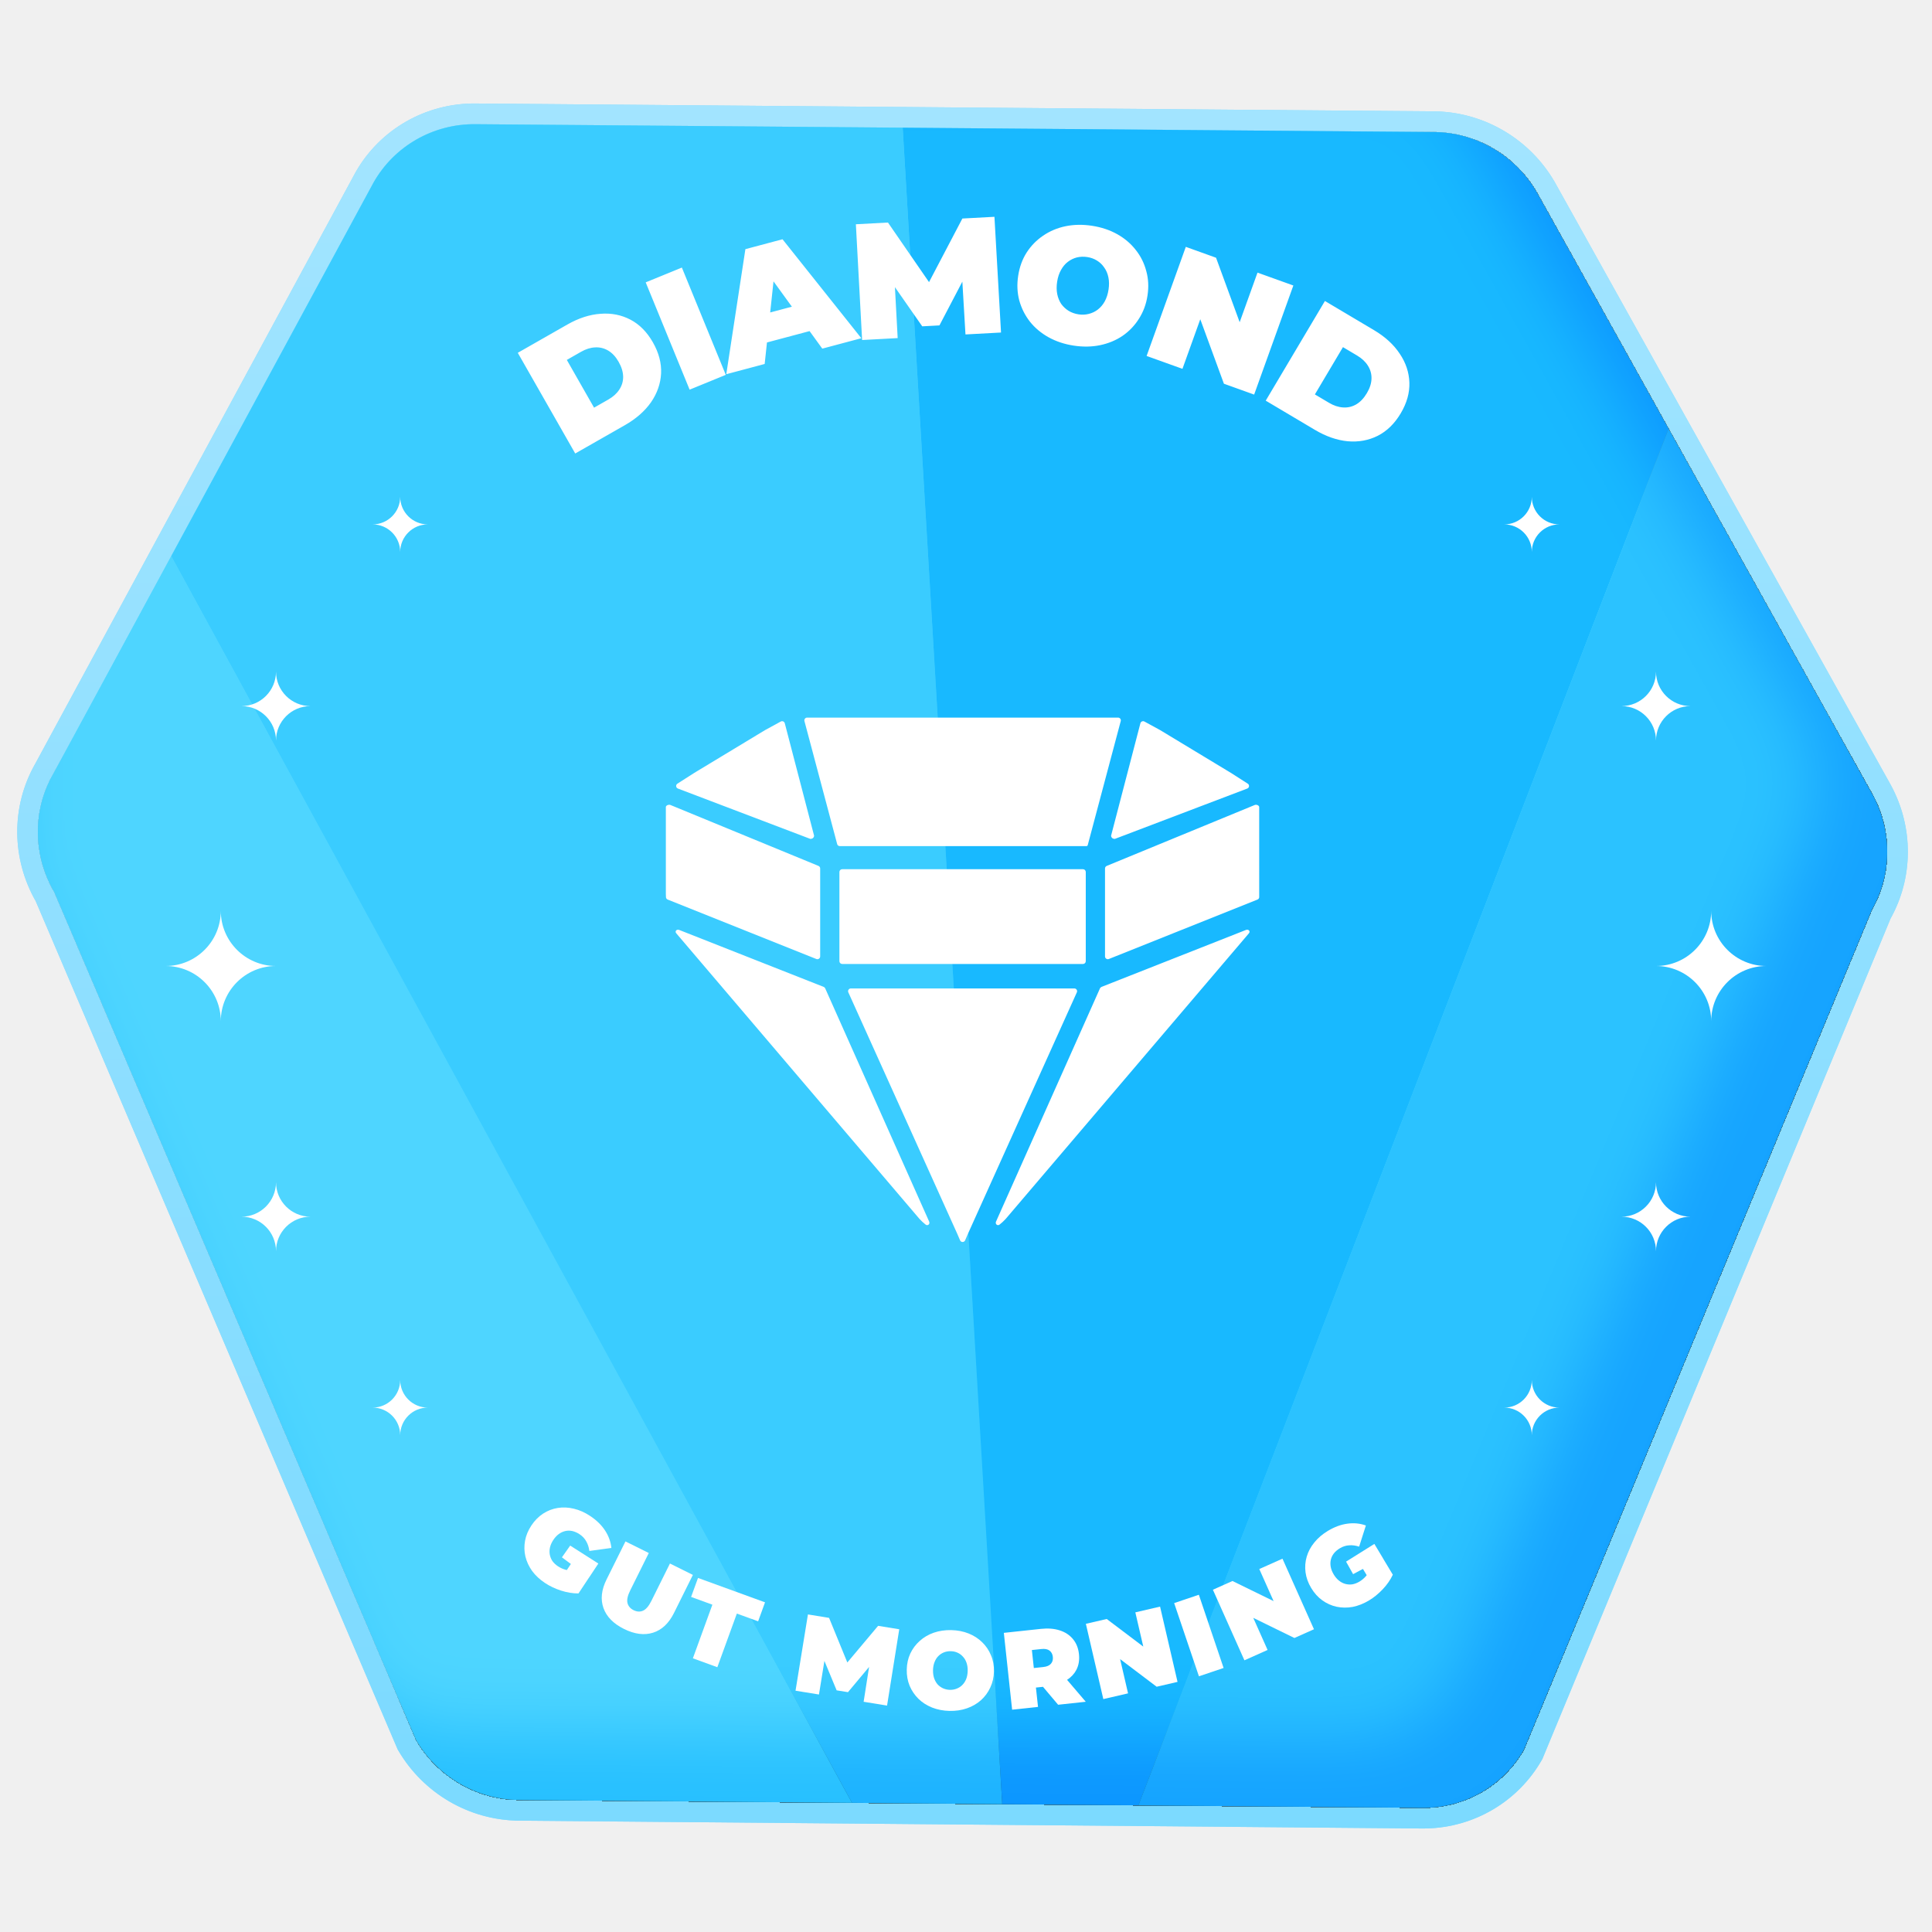
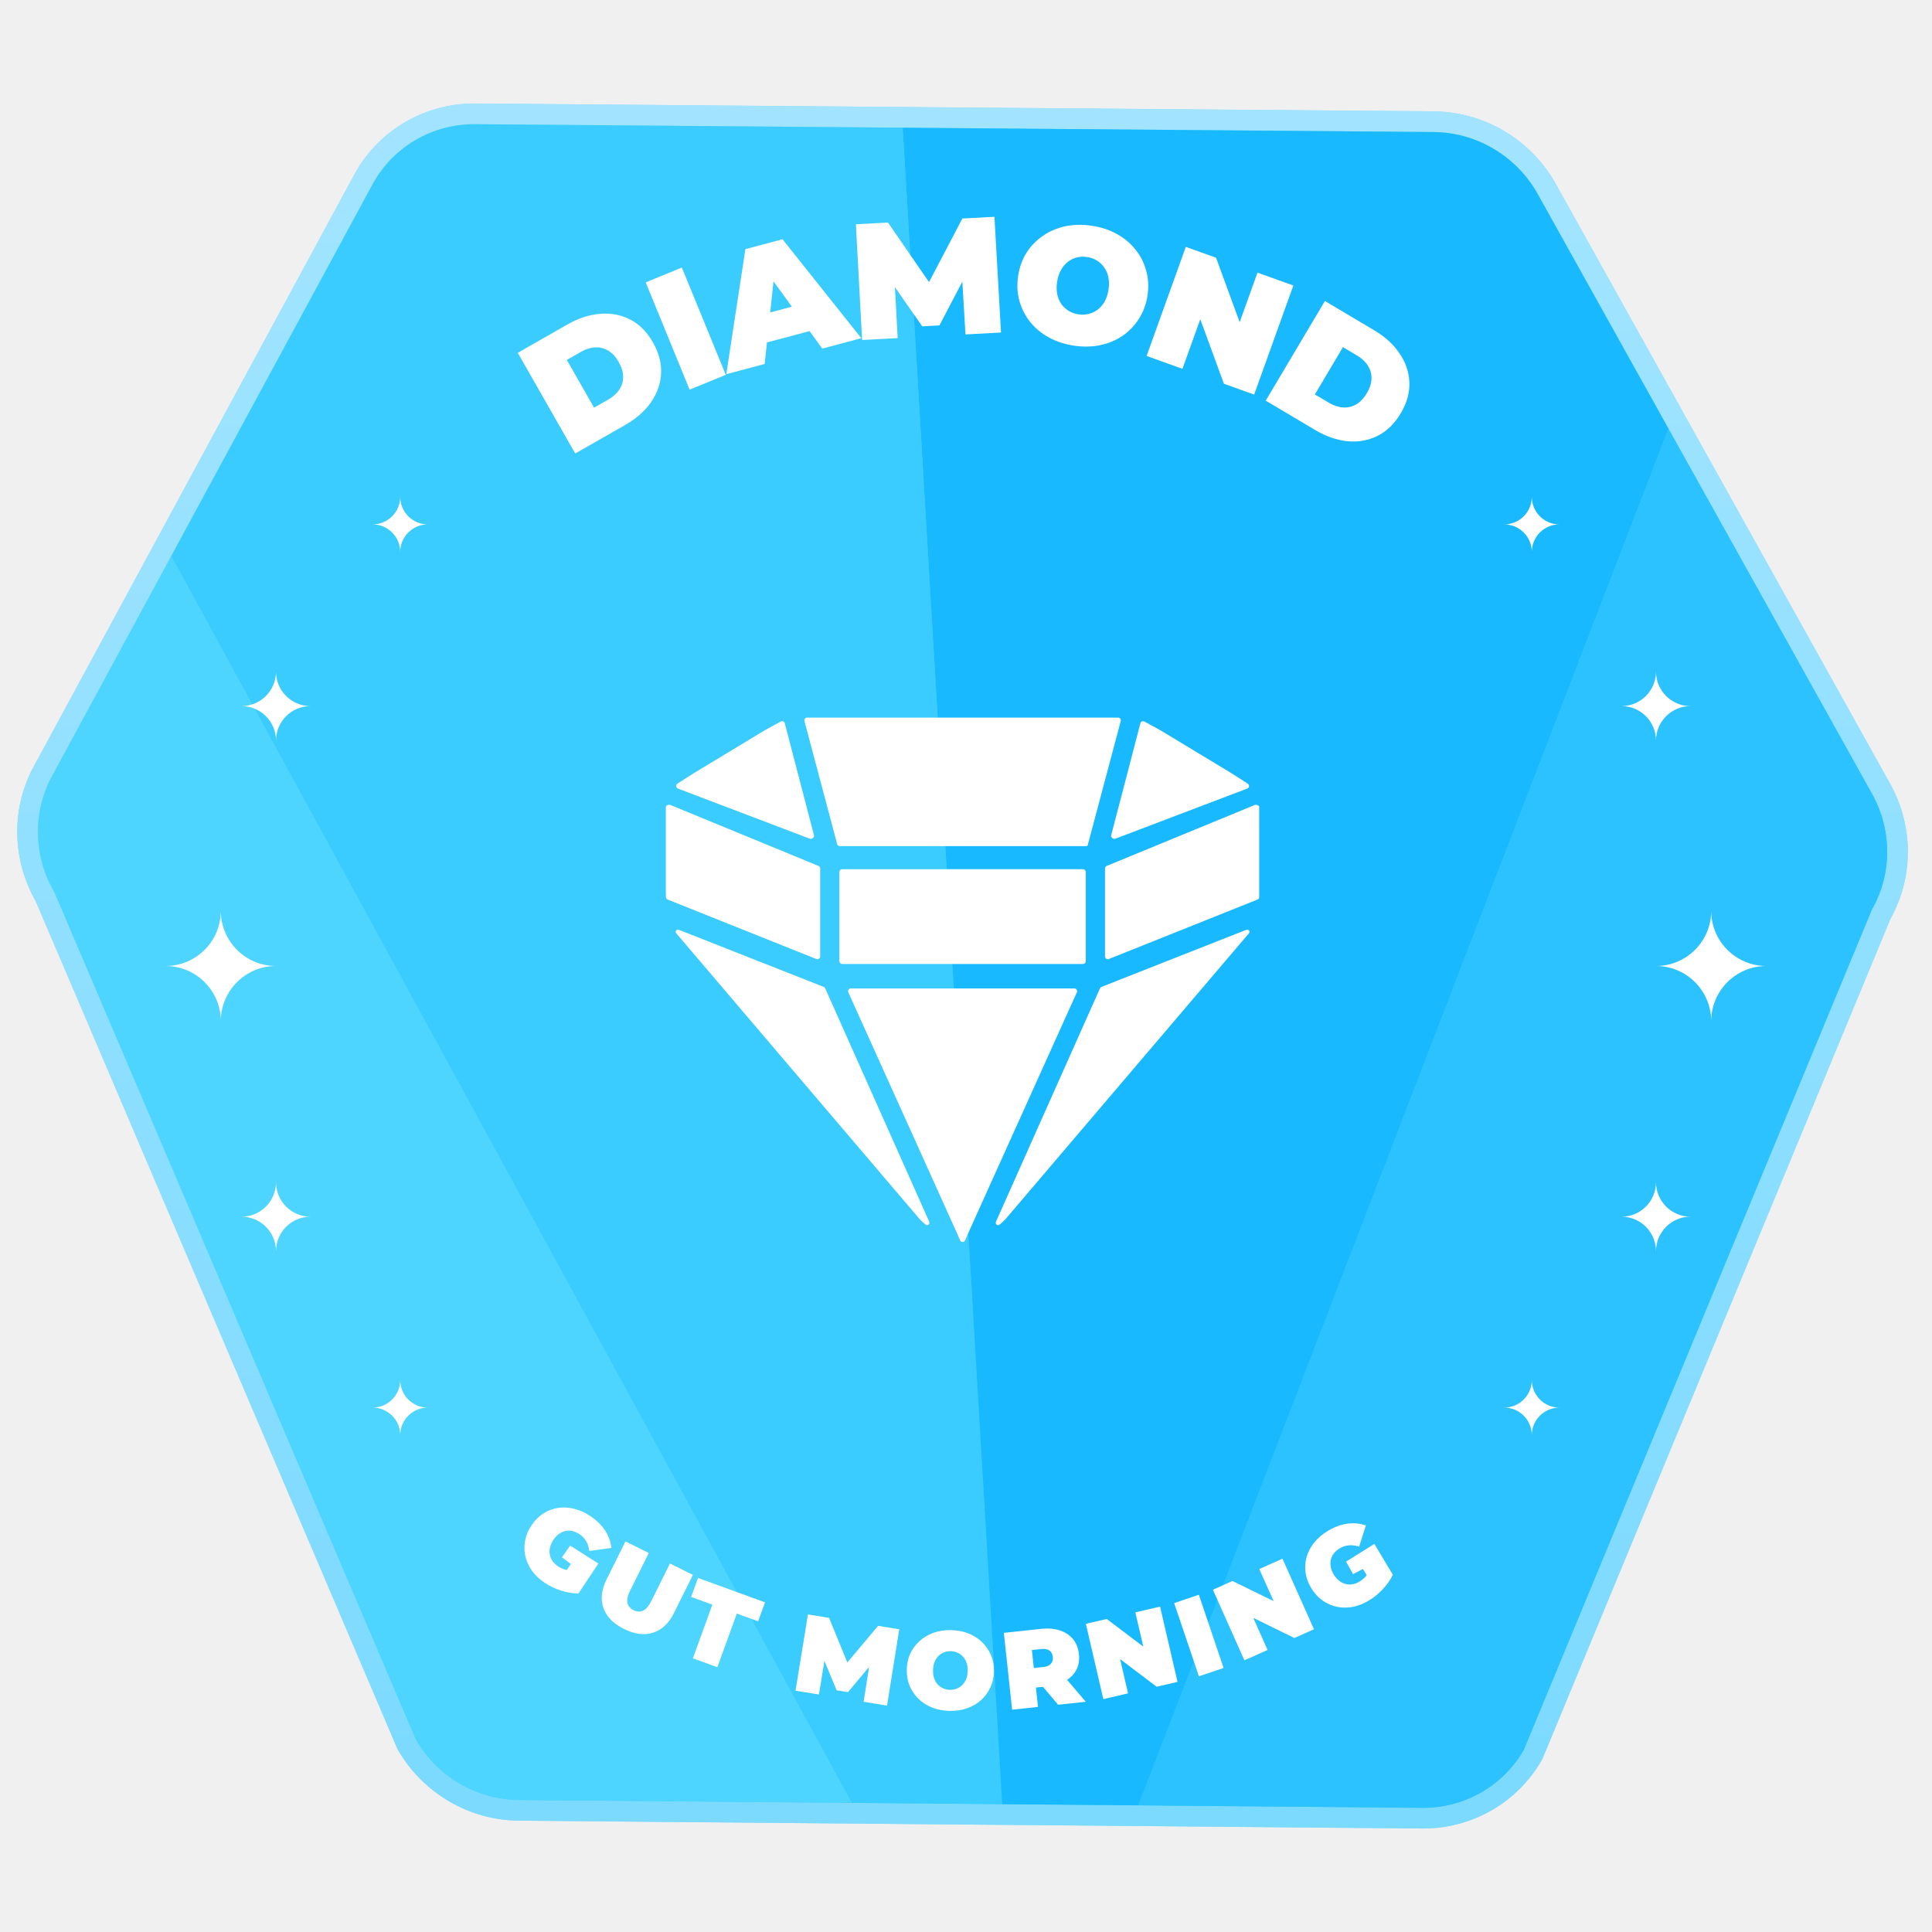
<svg xmlns="http://www.w3.org/2000/svg" width="140" height="140" viewBox="0 0 140 140" fill="none">
  <path d="M103.898 8.819H103.899C107.12 8.849 110.114 10.538 111.83 13.268L111.992 13.535L111.996 13.541L112 13.548L136.211 56.983L136.363 57.256C137.888 60.074 137.882 63.464 136.321 66.234L111.113 127.079L111.096 127.123L111.072 127.165C109.483 129.945 106.558 131.67 103.353 131.747L103.042 131.75L37.602 131.182L37.601 131.181C34.276 131.15 31.193 129.351 29.508 126.465L29.484 126.425L29.466 126.381L3.263 64.971C1.603 62.092 1.575 58.569 3.206 55.715L26.42 12.851L26.428 12.835C28.068 9.965 31.132 8.219 34.458 8.25L103.898 8.819Z" fill="url(#paint0_linear_2512_2384)" />
  <path d="M103.898 8.819H103.899C107.12 8.849 110.114 10.538 111.83 13.268L111.992 13.535L111.996 13.541L112 13.548L136.211 56.983L136.363 57.256C137.888 60.074 137.882 63.464 136.321 66.234L111.113 127.079L111.096 127.123L111.072 127.165C109.483 129.945 106.558 131.67 103.353 131.747L103.042 131.75L37.602 131.182L37.601 131.181C34.276 131.15 31.193 129.351 29.508 126.465L29.484 126.425L29.466 126.381L3.263 64.971C1.603 62.092 1.575 58.569 3.206 55.715L26.42 12.851L26.428 12.835C28.068 9.965 31.132 8.219 34.458 8.25L103.898 8.819Z" stroke="#50CDFF" stroke-width="1.5" />
  <path d="M103.898 8.819H103.899C107.12 8.849 110.114 10.538 111.83 13.268L111.992 13.535L111.996 13.541L112 13.548L136.211 56.983L136.363 57.256C137.888 60.074 137.882 63.464 136.321 66.234L111.113 127.079L111.096 127.123L111.072 127.165C109.483 129.945 106.558 131.67 103.353 131.747L103.042 131.75L37.602 131.182L37.601 131.181C34.276 131.15 31.193 129.351 29.508 126.465L29.484 126.425L29.466 126.381L3.263 64.971C1.603 62.092 1.575 58.569 3.206 55.715L26.42 12.851L26.428 12.835C28.068 9.965 31.132 8.219 34.458 8.25L103.898 8.819Z" stroke="url(#paint1_linear_2512_2384)" stroke-opacity="0.6" stroke-width="1.5" />
-   <g filter="url(#filter0_i_2512_2384)">
-     <mask id="mask0_2512_2384" style="mask-type:alpha" maskUnits="userSpaceOnUse" x="2" y="9" width="135" height="122">
-       <path d="M27.079 13.208C28.583 10.576 31.394 8.972 34.451 9L103.892 9.569C106.95 9.597 109.791 11.253 111.344 13.913L135.563 57.361C137.117 60.021 137.147 63.281 135.643 65.913L110.421 126.792C108.917 129.424 106.106 131.028 103.049 131L37.608 130.431C34.55 130.403 31.709 128.747 30.155 126.087L3.937 64.639C2.383 61.979 2.353 58.719 3.857 56.087L27.079 13.208Z" fill="url(#paint2_linear_2512_2384)" />
-     </mask>
-     <g mask="url(#mask0_2512_2384)">
-       <path d="M73.948 153L-18.25 -15.846L-14.501 153H73.948Z" fill="#4ED5FF" />
-       <path d="M73.948 153L-18.25 -15.845L60.764 -69L73.948 153Z" fill="#3ACCFF" />
-       <path d="M73.949 153L139.203 -16.42L60.764 -69L73.949 153Z" fill="#18B9FF" />
-       <path d="M73.948 153L139.203 -16.42L143.8 153H73.948Z" fill="#2BC2FF" />
-     </g>
+   <mask id="mask0_2512_2384" style="mask-type:alpha" maskUnits="userSpaceOnUse" x="2" y="9" width="135" height="122">
+     <path d="M27.079 13.208C28.583 10.576 31.394 8.972 34.451 9L103.892 9.569C106.95 9.597 109.791 11.253 111.344 13.913L135.563 57.361C137.117 60.021 137.147 63.281 135.643 65.913L110.421 126.792C108.917 129.424 106.106 131.028 103.049 131L37.608 130.431C34.55 130.403 31.709 128.747 30.155 126.087L3.937 64.639C2.383 61.979 2.353 58.719 3.857 56.087L27.079 13.208Z" fill="url(#paint2_linear_2512_2384)" />
+   </mask>
+   <g mask="url(#mask0_2512_2384)">
+     <path d="M73.948 153L-18.25 -15.846L-14.501 153H73.948Z" fill="#4ED5FF" />
+     <path d="M73.948 153L-18.25 -15.845L60.764 -69L73.948 153Z" fill="#3ACCFF" />
+     <path d="M73.949 153L139.203 -16.42L60.764 -69L73.949 153Z" fill="#18B9FF" />
+     <path d="M73.948 153L139.203 -16.42L143.8 153H73.948Z" fill="#2BC2FF" />
  </g>
  <path d="M77.849 71.626C77.994 71.626 78.093 71.774 78.034 71.906L70.149 89.386L69.936 89.88C69.901 89.96 69.827 89.999 69.753 90C69.679 89.999 69.605 89.96 69.571 89.88L69.358 89.386L61.472 71.906C61.414 71.774 61.512 71.626 61.657 71.626H77.849ZM49.205 67.382L59.687 71.514C59.736 71.533 59.776 71.572 59.797 71.62L67.332 88.524C67.409 88.7 67.225 88.857 67.073 88.738C66.918 88.616 66.77 88.48 66.632 88.33L49.01 67.637C48.883 67.499 49.01 67.324 49.205 67.382ZM90.301 67.382C90.496 67.324 90.623 67.498 90.496 67.637L72.874 88.33C72.736 88.48 72.588 88.616 72.433 88.738C72.282 88.857 72.098 88.7 72.174 88.524L79.709 71.62C79.71 71.617 79.715 71.578 79.82 71.514L90.301 67.382ZM78.478 62.986C78.589 62.987 78.679 63.076 78.679 63.187V69.653C78.679 69.763 78.589 69.853 78.478 69.853H61.029C60.917 69.853 60.828 69.763 60.827 69.653V63.187C60.827 63.076 60.917 62.987 61.029 62.986H78.478ZM48.25 58.469C48.273 58.35 48.469 58.286 48.582 58.332L59.307 62.746C59.383 62.777 59.433 62.85 59.433 62.932V69.308C59.432 69.448 59.288 69.545 59.156 69.493L48.383 65.186C48.313 65.158 48.264 65.093 48.259 65.019C48.254 64.939 48.25 64.859 48.25 64.779V58.469ZM90.924 58.332C91.037 58.286 91.223 58.35 91.246 58.469L91.247 65.019C91.242 65.093 91.193 65.158 91.123 65.186L80.351 69.493C80.219 69.545 80.074 69.448 80.073 69.308V62.932C80.073 62.85 80.124 62.777 80.2 62.746L90.924 58.332ZM81.019 52C81.15 52 81.246 52.123 81.214 52.249L78.842 61.163C78.808 61.313 78.803 61.313 78.646 61.313H60.861C60.861 61.313 60.695 61.313 60.664 61.163L58.292 52.249C58.26 52.123 58.356 52 58.487 52H81.019ZM56.577 52.285C56.693 52.222 56.837 52.285 56.869 52.412L58.992 60.556C58.992 60.558 58.99 60.789 58.719 60.789L49.12 57.14C48.97 57.078 48.952 56.875 49.088 56.787L50.32 56L55.442 52.905C56.053 52.571 56.391 52.387 56.577 52.285ZM82.637 52.412C82.669 52.285 82.814 52.222 82.93 52.285C83.116 52.387 83.455 52.571 84.066 52.905L89.187 56L90.418 56.787C90.555 56.875 90.536 57.078 90.386 57.14L80.787 60.789C80.516 60.789 80.514 60.558 80.514 60.556L82.637 52.412Z" fill="white" />
  <path d="M41.683 32.862L37.52 25.566L41.116 23.515C41.929 23.051 42.73 22.792 43.519 22.738C44.304 22.677 45.025 22.819 45.681 23.162C46.338 23.506 46.88 24.053 47.309 24.804C47.741 25.561 47.94 26.313 47.905 27.061C47.867 27.801 47.624 28.497 47.176 29.148C46.724 29.793 46.092 30.347 45.279 30.811L41.683 32.862ZM43.048 29.541L44.08 28.953C44.428 28.754 44.692 28.516 44.874 28.237C45.063 27.955 45.157 27.643 45.156 27.303C45.151 26.955 45.042 26.594 44.828 26.219C44.618 25.851 44.366 25.58 44.074 25.406C43.781 25.232 43.465 25.154 43.126 25.173C42.793 25.188 42.453 25.294 42.106 25.492L41.074 26.081L43.048 29.541ZM49.972 28.236L46.79 20.461L49.411 19.389L52.593 27.163L49.972 28.236ZM52.629 27.117L54.014 18.055L56.704 17.338L62.415 24.509L59.586 25.263L55.149 19.143L56.215 18.859L55.411 26.375L52.629 27.117ZM54.362 25.14L54.532 22.983L58.266 21.988L59.487 23.774L54.362 25.14ZM62.472 24.639L62.02 16.251L64.345 16.126L67.995 21.421L66.773 21.487L69.737 15.835L72.061 15.71L72.538 24.096L69.962 24.235L69.695 19.731L70.102 19.709L68.075 23.58L66.829 23.647L64.302 20.022L64.806 19.995L65.049 24.5L62.472 24.639ZM77.8 25.044C77.128 24.941 76.52 24.738 75.975 24.436C75.439 24.135 74.99 23.759 74.631 23.307C74.272 22.847 74.015 22.334 73.859 21.768C73.711 21.203 73.685 20.608 73.781 19.984C73.878 19.351 74.081 18.791 74.391 18.305C74.709 17.811 75.108 17.403 75.586 17.08C76.066 16.749 76.607 16.52 77.209 16.394C77.819 16.269 78.46 16.258 79.132 16.361C79.812 16.466 80.421 16.668 80.957 16.969C81.494 17.27 81.941 17.65 82.3 18.11C82.659 18.562 82.913 19.07 83.061 19.635C83.219 20.194 83.249 20.789 83.151 21.422C83.056 22.046 82.848 22.605 82.53 23.099C82.219 23.593 81.824 24.006 81.344 24.337C80.866 24.66 80.325 24.885 79.723 25.011C79.121 25.137 78.48 25.148 77.8 25.044ZM78.148 22.778C78.409 22.818 78.657 22.808 78.893 22.747C79.137 22.687 79.355 22.583 79.548 22.435C79.75 22.28 79.918 22.083 80.052 21.844C80.186 21.598 80.279 21.313 80.329 20.988C80.378 20.664 80.375 20.368 80.319 20.101C80.264 19.825 80.163 19.587 80.016 19.386C79.878 19.179 79.701 19.01 79.487 18.88C79.28 18.751 79.046 18.667 78.785 18.627C78.524 18.587 78.271 18.597 78.028 18.656C77.792 18.717 77.573 18.825 77.371 18.981C77.178 19.129 77.014 19.326 76.879 19.573C76.746 19.811 76.654 20.093 76.604 20.417C76.554 20.741 76.557 21.041 76.612 21.317C76.668 21.584 76.765 21.822 76.903 22.029C77.05 22.23 77.227 22.394 77.434 22.523C77.649 22.653 77.887 22.738 78.148 22.778ZM83.088 25.794L85.928 17.888L88.119 18.676L90.411 24.931L89.394 24.566L91.123 19.755L93.721 20.688L90.88 28.593L88.689 27.806L86.397 21.551L87.414 21.916L85.685 26.727L83.088 25.794ZM91.719 29.033L96.009 21.811L99.568 23.925C100.373 24.403 100.994 24.971 101.43 25.631C101.871 26.283 102.104 26.98 102.129 27.721C102.154 28.461 101.946 29.203 101.505 29.946C101.06 30.696 100.504 31.24 99.837 31.579C99.175 31.912 98.45 32.044 97.662 31.976C96.878 31.901 96.084 31.625 95.279 31.147L91.719 29.033ZM95.282 28.581L96.303 29.187C96.647 29.392 96.985 29.504 97.317 29.524C97.656 29.549 97.974 29.477 98.269 29.308C98.569 29.133 98.829 28.859 99.049 28.488C99.266 28.123 99.378 27.771 99.384 27.43C99.391 27.09 99.302 26.777 99.119 26.491C98.942 26.209 98.681 25.966 98.338 25.762L97.316 25.155L95.282 28.581Z" fill="white" />
  <path d="M31 102C29.895 102 29 102.895 29 104C29 102.895 28.105 102 27 102C28.105 102 29 101.105 29 100C29 101.105 29.895 102 31 102Z" fill="white" />
  <path d="M22.5 88.166C21.119 88.166 20 89.285 20 90.666C20 89.285 18.881 88.166 17.5 88.166C18.881 88.166 20 87.047 20 85.666C20 87.047 21.119 88.166 22.5 88.166Z" fill="white" />
  <path d="M31 38C29.895 38 29 37.105 29 36C29 37.105 28.104 38 27 38C28.104 38 29 38.895 29 40C29 38.895 29.895 38 31 38Z" fill="white" />
  <path d="M22.5 51.166C21.119 51.166 20 50.047 20 48.666C20 50.047 18.881 51.166 17.5 51.166C18.881 51.166 20 52.285 20 53.666C20 52.285 21.119 51.166 22.5 51.166Z" fill="white" />
  <path d="M20 70C17.791 70 16 68.209 16 66C16 68.209 14.209 70 12 70C14.209 70 16 71.791 16 74C16 71.791 17.791 70 20 70Z" fill="white" />
  <path d="M109 102C110.105 102 111 102.895 111 104C111 102.895 111.895 102 113 102C111.895 102 111 101.105 111 100C111 101.105 110.105 102 109 102Z" fill="white" />
  <path d="M117.5 88.166C118.881 88.166 120 89.285 120 90.666C120 89.285 121.119 88.166 122.5 88.166C121.119 88.166 120 87.047 120 85.666C120 87.047 118.881 88.166 117.5 88.166Z" fill="white" />
  <path d="M109 38C110.105 38 111 37.105 111 36C111 37.105 111.895 38 113 38C111.895 38 111 38.895 111 40C111 38.895 110.105 38 109 38Z" fill="white" />
  <path d="M117.5 51.166C118.881 51.166 120 50.047 120 48.666C120 50.047 121.119 51.166 122.5 51.166C121.119 51.166 120 52.285 120 53.666C120 52.285 118.881 51.166 117.5 51.166Z" fill="white" />
  <path d="M120 70C122.209 70 124 68.209 124 66C124 68.209 125.791 70 128 70C125.791 70 124 71.791 124 74C124 71.791 122.209 70 120 70Z" fill="white" />
  <path fill-rule="evenodd" clip-rule="evenodd" d="M68.93 118.124C69.388 118.134 69.808 118.215 70.188 118.368C70.569 118.52 70.898 118.733 71.175 119.005C71.451 119.273 71.664 119.587 71.81 119.948C71.963 120.303 72.034 120.694 72.025 121.12C72.016 121.541 71.928 121.929 71.761 122.283C71.598 122.636 71.372 122.944 71.084 123.204C70.796 123.459 70.458 123.655 70.071 123.79C69.684 123.926 69.261 123.989 68.803 123.979C68.35 123.969 67.93 123.888 67.544 123.736C67.163 123.583 66.834 123.373 66.558 123.106C66.281 122.833 66.066 122.516 65.914 122.156C65.767 121.795 65.698 121.404 65.707 120.983C65.716 120.557 65.802 120.169 65.964 119.821C66.131 119.467 66.36 119.162 66.648 118.907C66.937 118.646 67.274 118.448 67.661 118.313C68.053 118.177 68.476 118.115 68.93 118.124ZM68.896 119.652C68.721 119.648 68.554 119.677 68.398 119.738C68.248 119.798 68.113 119.888 67.993 120.008C67.879 120.123 67.787 120.268 67.72 120.443C67.652 120.612 67.615 120.806 67.61 121.025C67.606 121.243 67.633 121.441 67.693 121.619C67.754 121.79 67.839 121.939 67.948 122.064C68.063 122.183 68.194 122.277 68.342 122.344C68.495 122.411 68.66 122.448 68.836 122.452C69.012 122.455 69.175 122.426 69.326 122.366C69.482 122.305 69.617 122.218 69.731 122.103C69.851 121.983 69.946 121.837 70.014 121.668C70.081 121.494 70.117 121.297 70.122 121.078C70.127 120.86 70.099 120.664 70.039 120.493C69.979 120.315 69.891 120.167 69.776 120.047C69.667 119.922 69.536 119.826 69.383 119.758C69.235 119.691 69.072 119.656 68.896 119.652Z" fill="white" />
  <path fill-rule="evenodd" clip-rule="evenodd" d="M75.423 118.035C75.942 117.979 76.399 118.015 76.794 118.144C77.194 118.272 77.515 118.485 77.756 118.781C77.996 119.071 78.139 119.431 78.185 119.861C78.232 120.29 78.169 120.672 77.996 121.007C77.845 121.295 77.62 121.535 77.324 121.728L78.679 123.316L76.675 123.532L75.579 122.233L75.067 122.287L75.219 123.689L73.342 123.891L72.742 118.323L75.423 118.035ZM75.459 119.495L74.774 119.568L74.915 120.872L75.6 120.799C75.859 120.771 76.044 120.692 76.153 120.562C76.268 120.432 76.314 120.266 76.293 120.065C76.271 119.863 76.19 119.711 76.051 119.608C75.916 119.504 75.719 119.467 75.459 119.495Z" fill="white" />
  <path d="M60.078 117.237L61.401 120.47L63.631 117.814L65.163 118.063L64.28 123.593L62.582 123.317L62.977 120.793L61.447 122.621L60.626 122.489L59.74 120.356L59.345 122.79L57.647 122.515L58.546 116.988L60.078 117.237Z" fill="white" />
  <path d="M85.328 121.876L83.816 122.227L81.168 120.226L81.743 122.707L79.951 123.123L78.686 117.668L80.198 117.318L82.846 119.318L82.271 116.837L84.063 116.421L85.328 121.876Z" fill="white" />
  <path d="M88.667 120.867L86.879 121.471L85.084 116.166L86.873 115.562L88.667 120.867Z" fill="white" />
  <path d="M55.437 116.111L54.937 117.487L53.395 116.926L51.981 120.813L50.208 120.167L51.622 116.281L50.08 115.72L50.581 114.344L55.437 116.111Z" fill="white" />
  <path d="M95.215 118.062L93.798 118.695L90.816 117.236L91.854 119.562L90.175 120.312L87.891 115.198L89.309 114.565L92.29 116.023L91.253 113.698L92.933 112.948L95.215 118.062Z" fill="white" />
  <path d="M47.014 112.537L45.669 115.245C45.479 115.627 45.413 115.934 45.471 116.165C45.531 116.392 45.678 116.563 45.912 116.679C46.151 116.798 46.376 116.811 46.588 116.72C46.807 116.627 47.012 116.388 47.202 116.006L48.547 113.298L50.209 114.124L48.839 116.882C48.466 117.632 47.962 118.108 47.326 118.31C46.69 118.512 45.987 118.422 45.218 118.04C44.449 117.658 43.953 117.153 43.729 116.524C43.506 115.895 43.581 115.205 43.953 114.455L45.323 111.697L47.014 112.537Z" fill="white" />
  <path d="M97.639 110.411C98.11 110.346 98.557 110.39 98.977 110.542L98.488 112.076C98.233 111.992 97.989 111.96 97.759 111.98C97.53 111.993 97.308 112.064 97.093 112.193C96.915 112.3 96.769 112.425 96.655 112.568C96.546 112.708 96.474 112.86 96.436 113.026C96.399 113.191 96.396 113.363 96.429 113.542C96.462 113.722 96.535 113.906 96.647 114.093C96.754 114.271 96.881 114.419 97.026 114.537C97.169 114.651 97.322 114.731 97.485 114.776C97.649 114.82 97.817 114.831 97.989 114.808C98.164 114.778 98.339 114.711 98.513 114.607C98.695 114.497 98.856 114.361 98.994 114.198C99.008 114.18 99.021 114.16 99.035 114.141L98.764 113.69L98.051 114.069L97.541 113.162L99.592 111.878L100.216 112.917L100.213 112.918L100.929 114.11C100.754 114.482 100.511 114.834 100.199 115.163C99.887 115.493 99.554 115.764 99.202 115.975C98.813 116.208 98.419 116.364 98.018 116.443C97.62 116.514 97.231 116.51 96.854 116.431C96.482 116.349 96.138 116.195 95.821 115.968C95.505 115.741 95.236 115.443 95.014 115.073C94.791 114.702 94.656 114.324 94.604 113.938C94.553 113.552 94.581 113.173 94.689 112.804C94.797 112.435 94.981 112.092 95.239 111.776C95.499 111.452 95.828 111.171 96.225 110.932C96.701 110.647 97.172 110.473 97.639 110.411Z" fill="white" />
  <path d="M40.416 109.272C40.796 109.211 41.184 109.229 41.581 109.326C41.985 109.421 42.38 109.597 42.767 109.854C43.228 110.161 43.588 110.511 43.845 110.906C44.105 111.303 44.258 111.725 44.302 112.17L42.707 112.388C42.672 112.122 42.596 111.888 42.479 111.689C42.37 111.488 42.21 111.318 42.001 111.179C41.828 111.064 41.652 110.986 41.474 110.945C41.301 110.907 41.132 110.907 40.967 110.944C40.801 110.981 40.645 111.053 40.497 111.16C40.349 111.266 40.215 111.411 40.094 111.593C39.979 111.766 39.899 111.944 39.855 112.126C39.814 112.304 39.808 112.476 39.838 112.643C39.868 112.81 39.931 112.967 40.025 113.113C40.127 113.257 40.263 113.386 40.431 113.498C40.609 113.616 40.802 113.703 41.009 113.757C41.031 113.762 41.054 113.765 41.077 113.77L41.368 113.331L40.719 112.85L41.319 111.999L43.359 113.3L42.689 114.31L42.687 114.308L41.919 115.466C41.508 115.468 41.086 115.4 40.654 115.26C40.222 115.12 39.835 114.937 39.493 114.709C39.115 114.459 38.804 114.169 38.561 113.841C38.326 113.512 38.163 113.16 38.072 112.786C37.986 112.414 37.977 112.037 38.046 111.654C38.115 111.271 38.269 110.899 38.508 110.539C38.747 110.18 39.03 109.894 39.356 109.682C39.683 109.47 40.036 109.333 40.416 109.272Z" fill="white" />
  <defs>
-     <filter id="filter0_i_2512_2384" x="-2.25" y="4" width="139" height="127" filterUnits="userSpaceOnUse" color-interpolation-filters="sRGB">
-       <feFlood flood-opacity="0" result="BackgroundImageFix" />
-       <feBlend mode="normal" in="SourceGraphic" in2="BackgroundImageFix" result="shape" />
-       <feColorMatrix in="SourceAlpha" type="matrix" values="0 0 0 0 0 0 0 0 0 0 0 0 0 0 0 0 0 0 127 0" result="hardAlpha" />
-       <feOffset dx="-5" dy="-5" />
-       <feGaussianBlur stdDeviation="2.5" />
-       <feComposite in2="hardAlpha" operator="arithmetic" k2="-1" k3="1" />
-       <feColorMatrix type="matrix" values="0 0 0 0 0 0 0 0 0 0 0 0 0 0 0 0 0 0 0.5 0" />
-       <feBlend mode="overlay" in2="shape" result="effect1_innerShadow_2512_2384" />
-     </filter>
    <linearGradient id="paint0_linear_2512_2384" x1="-0.25" y1="9" x2="101.45" y2="158.972" gradientUnits="userSpaceOnUse">
      <stop stop-color="#81E6FF" />
      <stop offset="1" stop-color="#19C6FF" />
    </linearGradient>
    <linearGradient id="paint1_linear_2512_2384" x1="69.75" y1="9" x2="69.75" y2="133" gradientUnits="userSpaceOnUse">
      <stop stop-color="#D9F4FF" />
      <stop offset="1" stop-color="#98E2FF" />
    </linearGradient>
    <linearGradient id="paint2_linear_2512_2384" x1="-0.25" y1="9" x2="101.45" y2="158.972" gradientUnits="userSpaceOnUse">
      <stop stop-color="#8CCFFF" />
      <stop offset="1" stop-color="#199FFF" />
    </linearGradient>
  </defs>
</svg>
